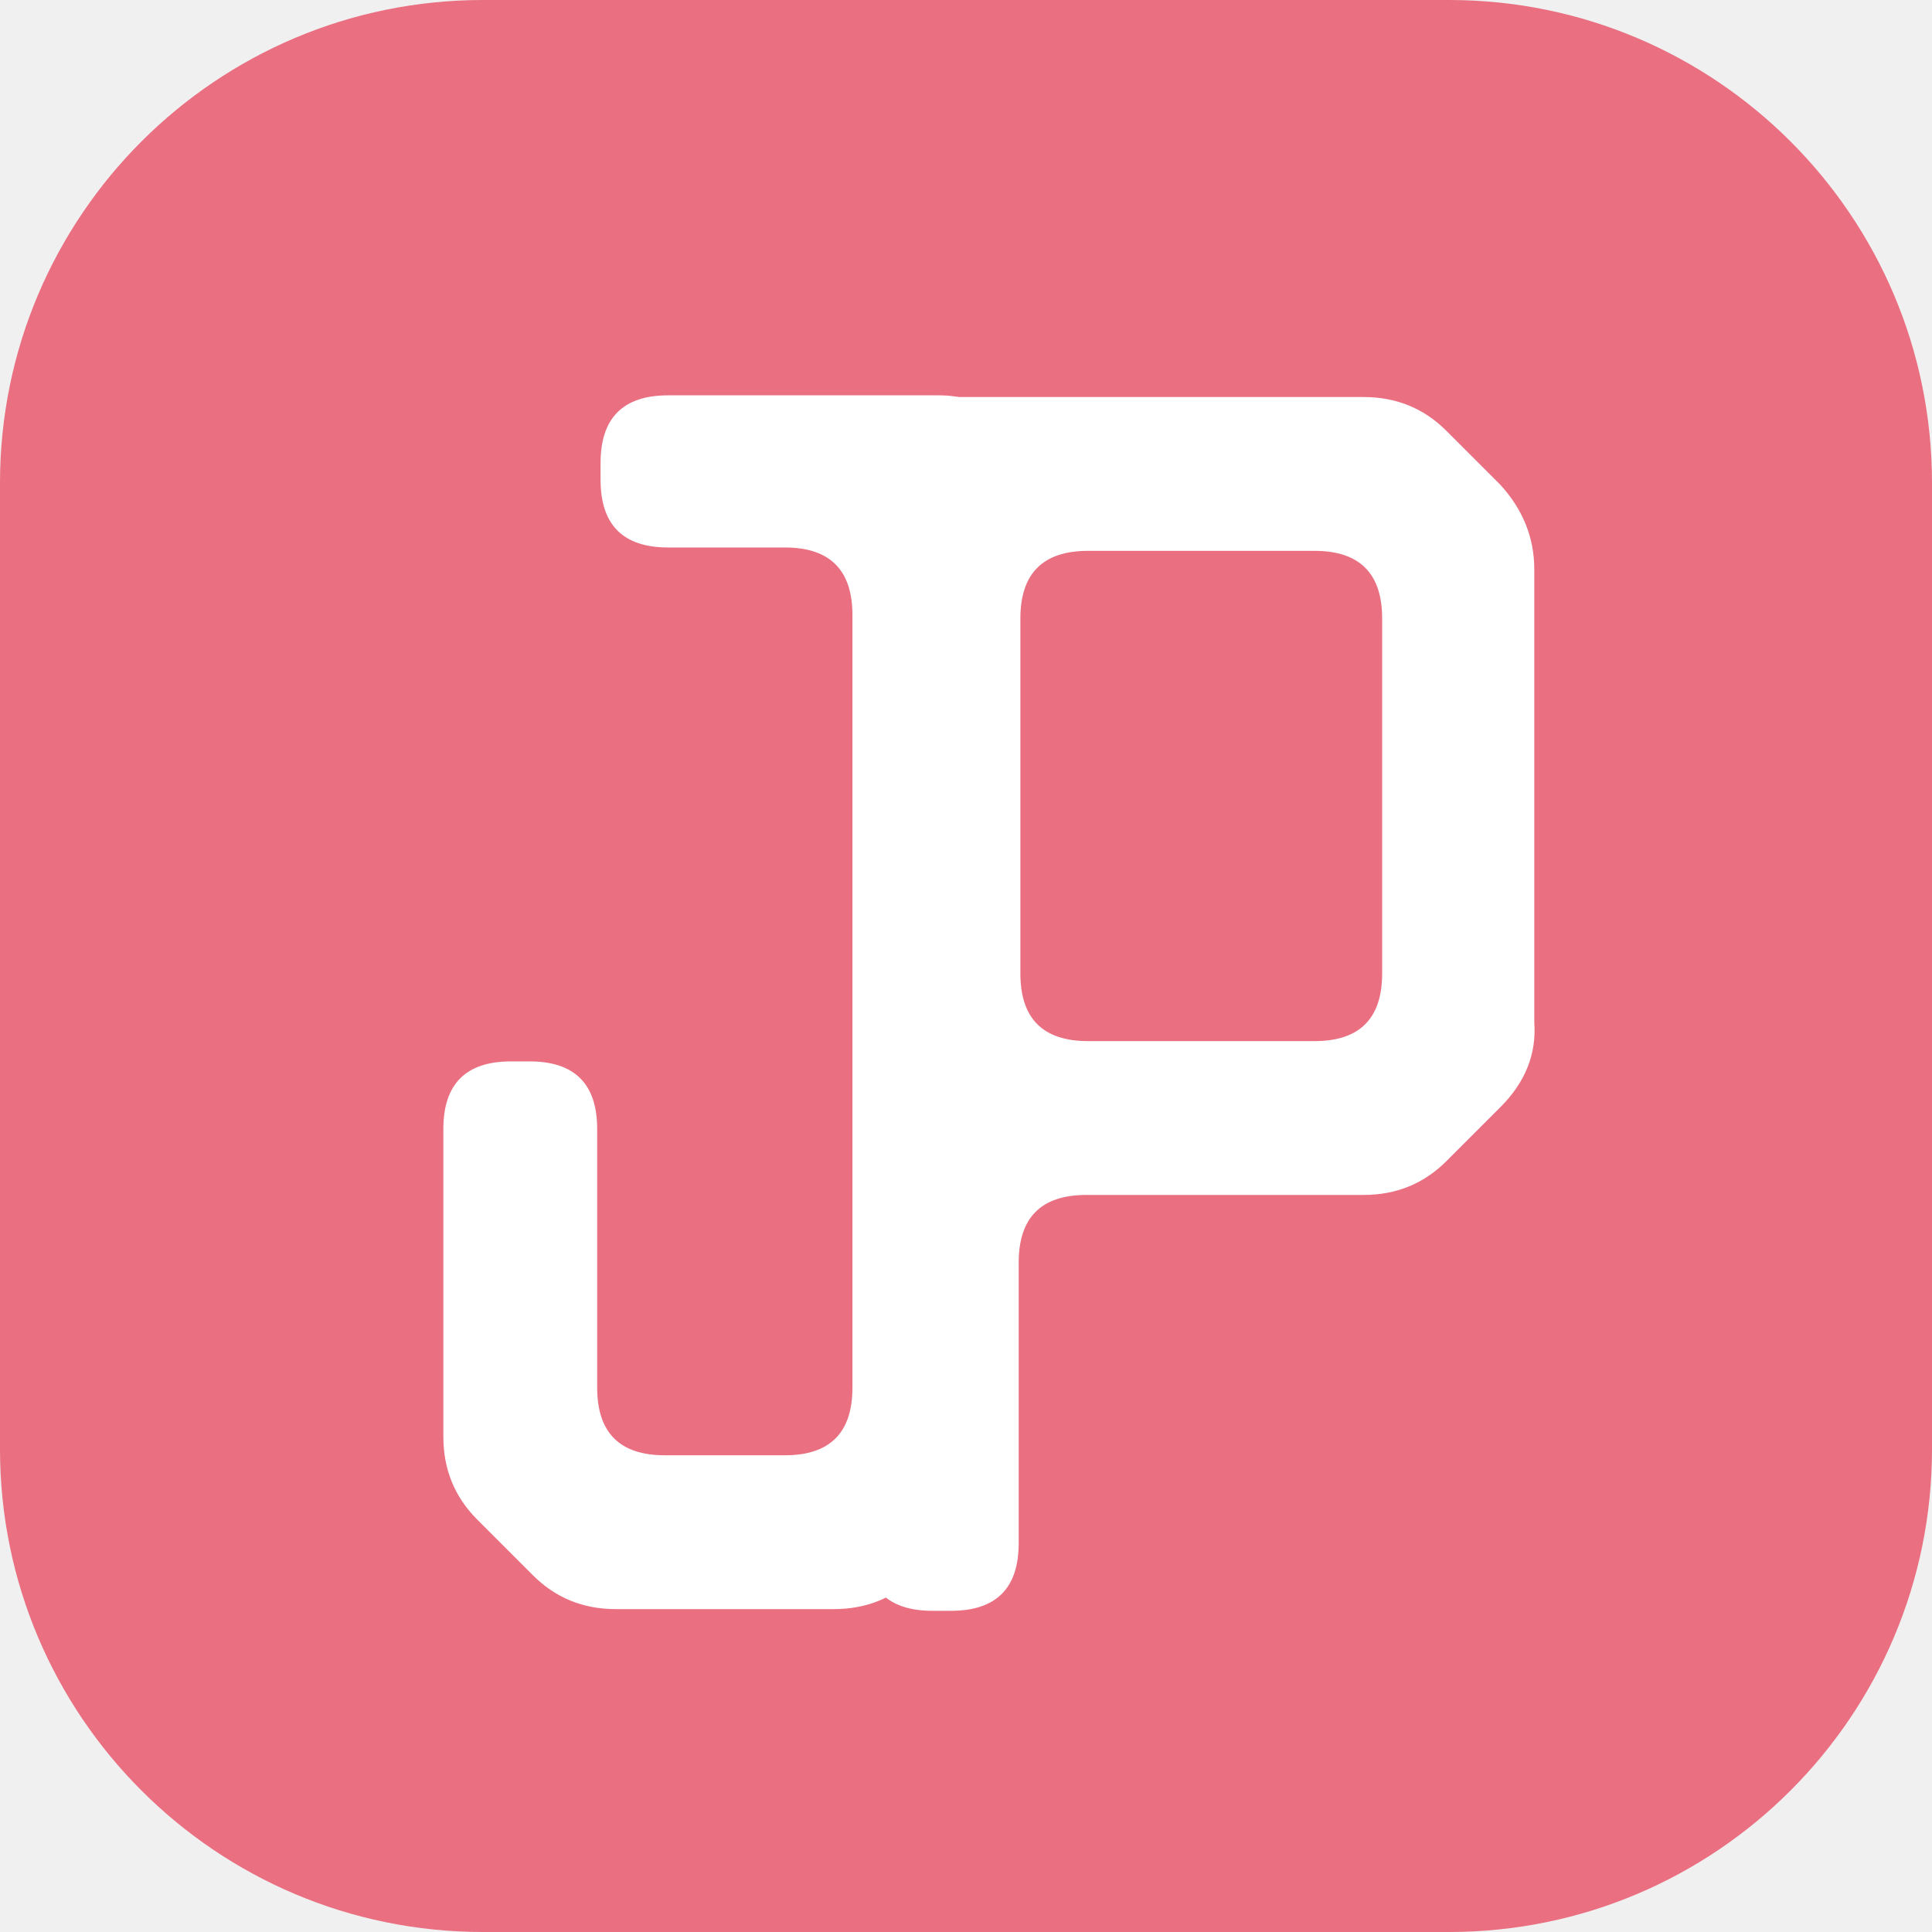
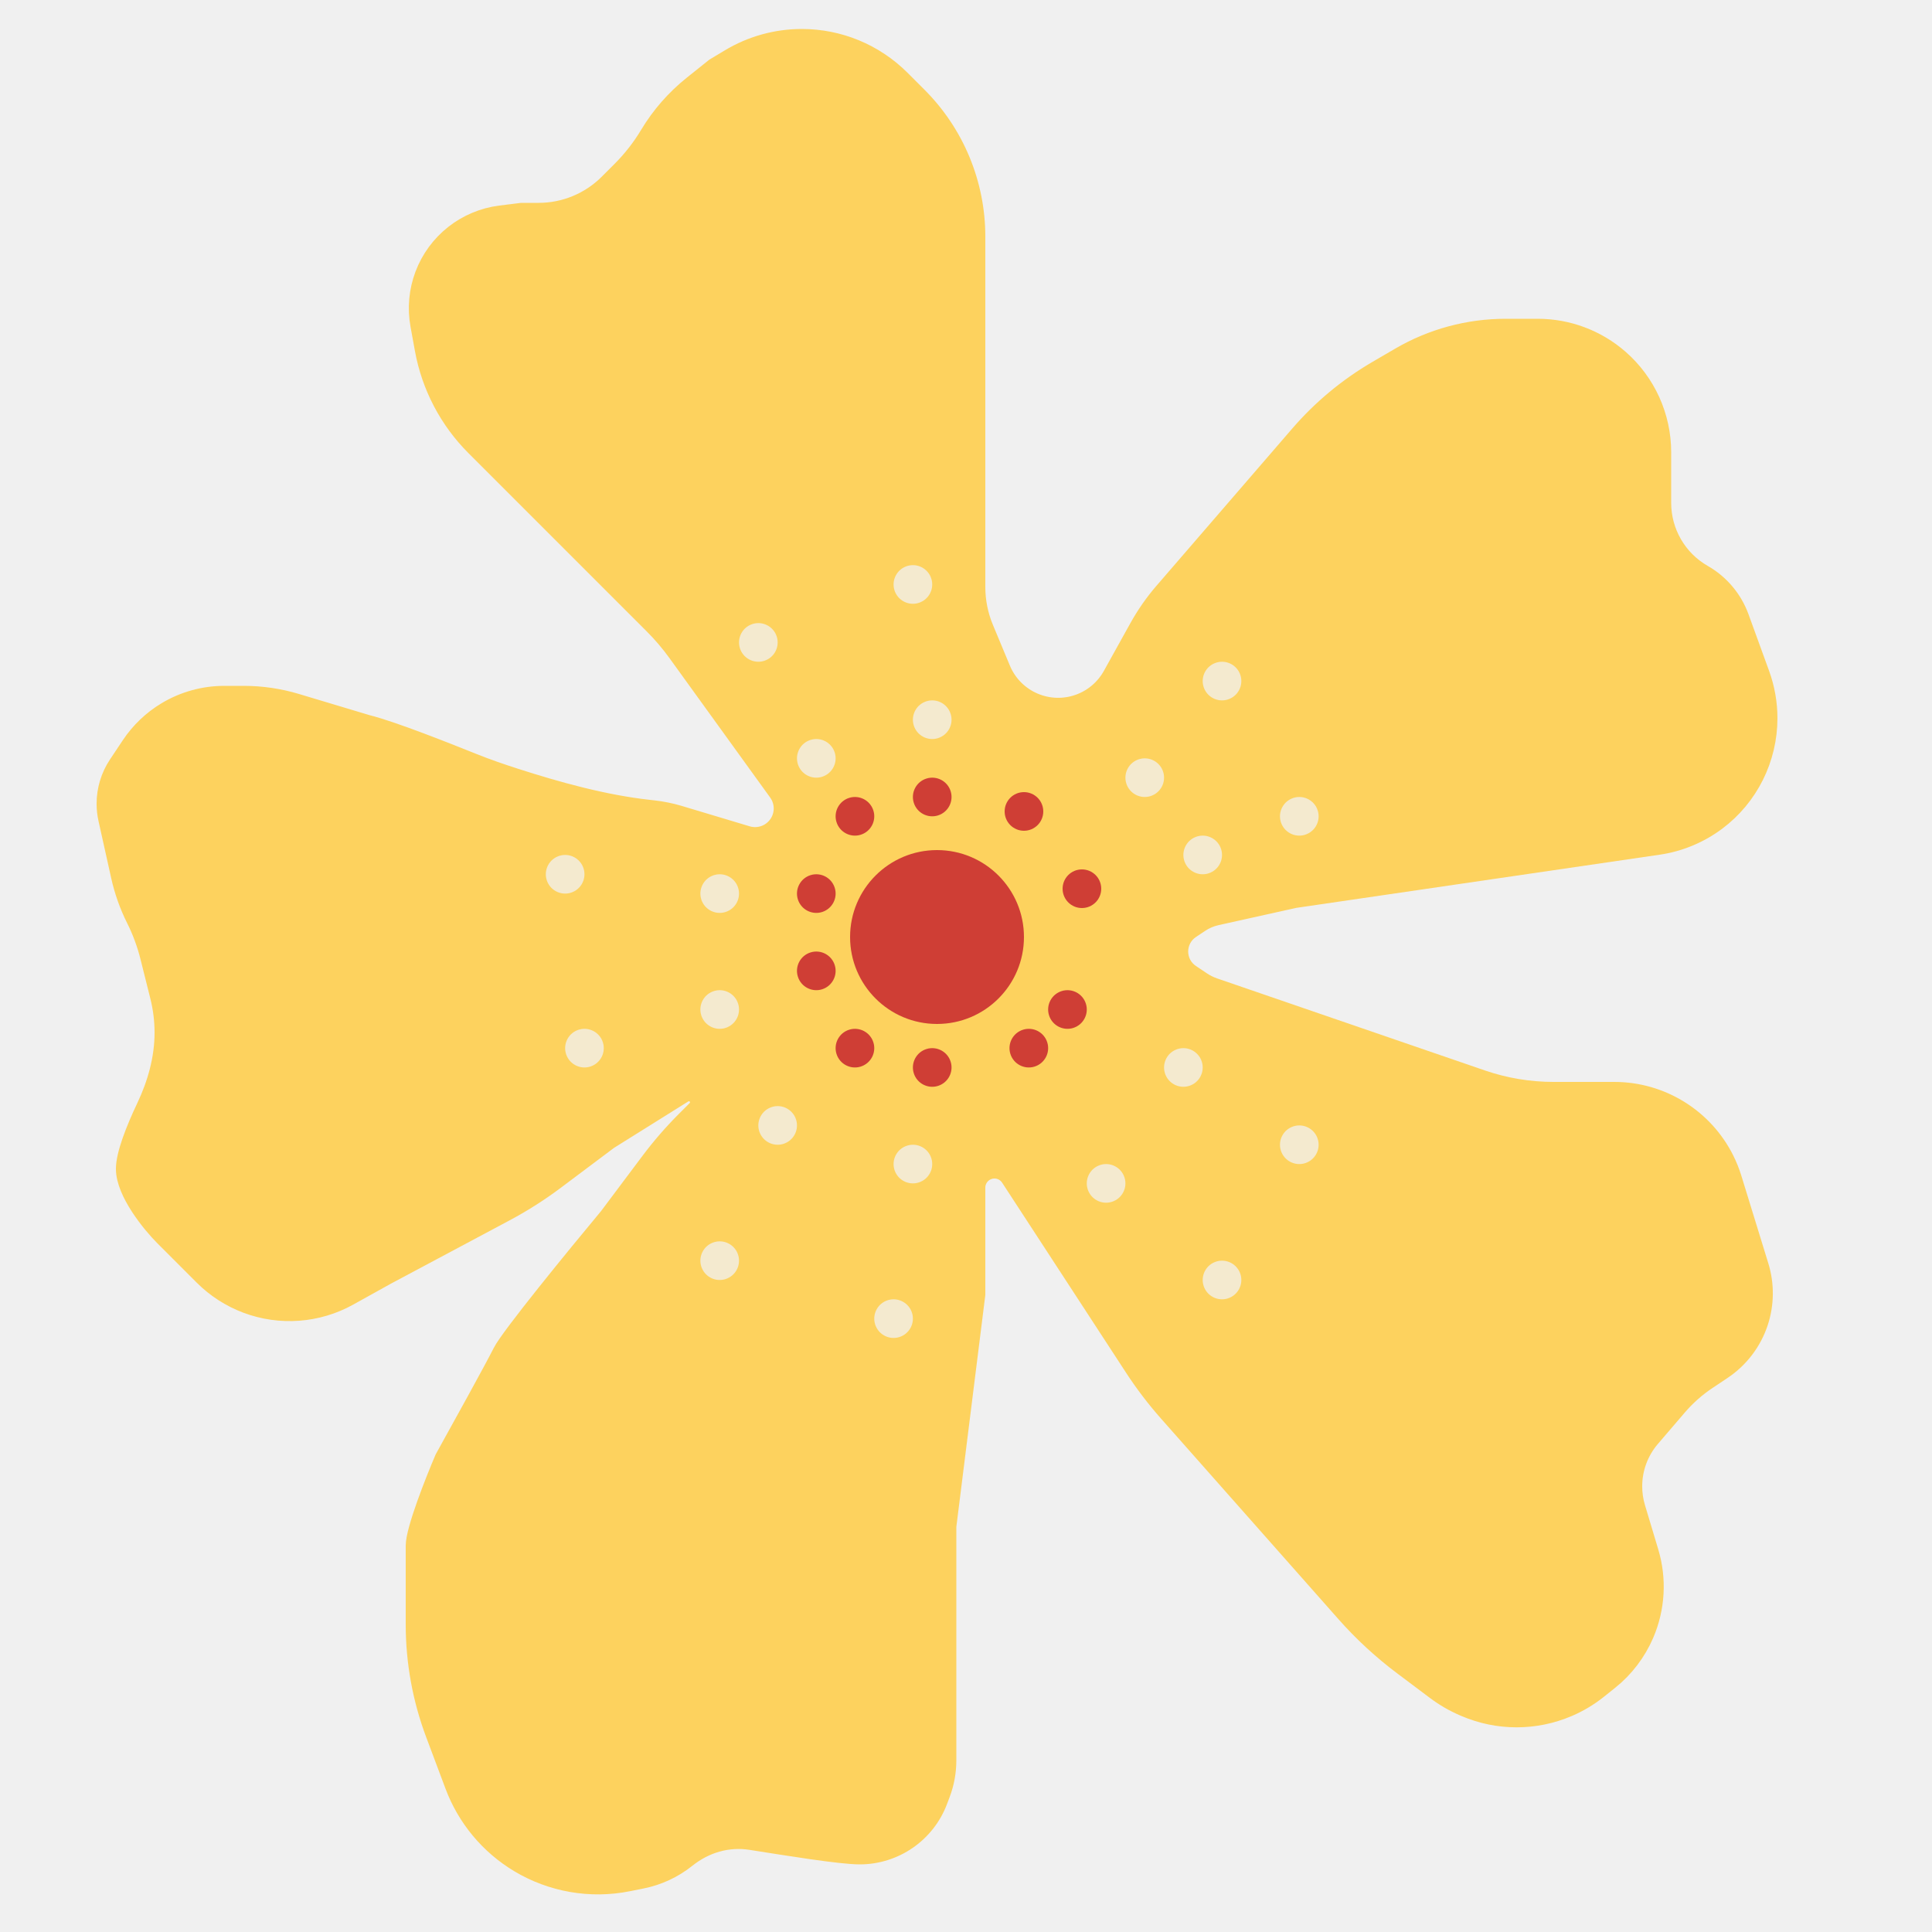
- <svg xmlns="http://www.w3.org/2000/svg" width="500" height="500" viewBox="0 0 40 40" fill="none">
-   <g clip-path="url(#clip0_28_2)">
-     <rect width="40" height="40" rx="10" fill="#E96F81" />
-     <path d="M19.306 33.35C18.373 33.35 17.906 32.883 17.906 31.95V9.62C17.906 8.687 18.373 8.22 19.306 8.22H28.231C28.908 8.22 29.479 8.453 29.946 8.92L31.066 10.04C31.533 10.553 31.766 11.137 31.766 11.79V21.17C31.813 21.823 31.579 22.407 31.066 22.92L29.946 24.04C29.479 24.507 28.908 24.74 28.231 24.74H22.491C21.558 24.74 21.091 25.207 21.091 26.14V31.95C21.091 32.883 20.624 33.35 19.691 33.35H19.306ZM21.126 20.155C21.126 21.088 21.593 21.555 22.526 21.555H27.216C28.149 21.555 28.616 21.088 28.616 20.155V12.805C28.616 11.872 28.149 11.405 27.216 11.405H22.526C21.593 11.405 21.126 11.872 21.126 12.805V20.155Z" fill="white" />
-     <path d="M11.034 32.615L9.879 31.46C9.413 30.993 9.179 30.422 9.179 29.745V23.375C9.179 22.442 9.646 21.975 10.579 21.975H10.964C11.898 21.975 12.364 22.442 12.364 23.375V28.73C12.364 29.663 12.831 30.13 13.764 30.13H16.249C17.183 30.13 17.649 29.663 17.649 28.73V12.735C17.649 11.802 17.183 11.335 16.249 11.335H13.834C12.901 11.335 12.434 10.868 12.434 9.935V9.585C12.434 8.652 12.901 8.185 13.834 8.185H19.434C20.367 8.185 20.834 8.652 20.834 9.585V29.745C20.834 30.422 20.601 30.993 20.134 31.46L18.979 32.615C18.512 33.082 17.941 33.315 17.264 33.315H12.749C12.072 33.315 11.501 33.082 11.034 32.615Z" fill="white" />
-   </g>
-   <defs>
-     <clipPath id="clip0_28_2">
-       <rect width="40" height="40" rx="10" fill="white" />
-     </clipPath>
-   </defs>
+ <svg xmlns="http://www.w3.org/2000/svg" width="100" height="100" viewBox="0 0 100 100" fill="none">
+   <path d="M47.5 5L46.619 4.119C45.262 2.762 43.422 2 41.504 2C40.193 2 38.906 2.356 37.782 3.031L37 3.5L35.851 4.419C34.958 5.134 34.199 6.002 33.61 6.984C33.205 7.659 32.718 8.281 32.162 8.838L31.5 9.5C30.54 10.46 29.237 11 27.879 11H27L25.91 11.136C24.121 11.36 22.603 12.558 21.97 14.246C21.663 15.067 21.583 15.955 21.739 16.817L21.969 18.08C22.315 19.981 23.232 21.732 24.599 23.099L27.5 26L33.825 32.325C34.274 32.774 34.687 33.259 35.059 33.774L40.27 40.989C40.691 41.572 40.627 42.373 40.118 42.882C39.737 43.263 39.178 43.404 38.662 43.249L35.159 42.198C34.721 42.066 34.271 41.975 33.816 41.924L33.576 41.897C31.261 41.64 28.855 40.974 26.639 40.26C25.959 40.041 25.229 39.792 24.5 39.5L24.5 39.5C23.161 38.964 20.333 37.833 19 37.5L15.327 36.398C14.447 36.134 13.533 36 12.615 36H11.609C10.556 36 9.523 36.286 8.62 36.828C7.883 37.27 7.253 37.871 6.775 38.587L6.111 39.584C5.712 40.181 5.5 40.883 5.5 41.601C5.5 41.866 5.529 42.131 5.587 42.39L6.244 45.346C6.414 46.112 6.678 46.855 7.029 47.557C7.342 48.184 7.586 48.843 7.756 49.523L8.27 51.578C8.423 52.19 8.5 52.819 8.5 53.45C8.5 54.794 8.131 56.105 7.555 57.318C7.009 58.47 6.5 59.759 6.5 60.5C6.5 61.7 7.833 63.333 8.5 64L10.536 66.036C11.171 66.671 11.935 67.163 12.776 67.479C14.504 68.127 16.43 67.984 18.043 67.087L20 66L26.142 62.724C27.046 62.242 27.912 61.691 28.731 61.077L31.5 59L35.365 56.584C35.453 56.529 35.555 56.5 35.659 56.5C36.154 56.5 36.402 57.098 36.052 57.448L35.5 58C34.834 58.666 34.216 59.378 33.651 60.131L31.5 63C29.833 65 26.4 69.2 26 70C25.6 70.8 23.833 74 23 75.5C22.5 76.667 21.5 79.2 21.5 80V84.079C21.5 86.01 21.847 87.927 22.526 89.735L23.529 92.41C24.158 94.087 25.336 95.502 26.872 96.423C28.563 97.438 30.571 97.786 32.505 97.399L33.214 97.257C34.059 97.088 34.851 96.719 35.524 96.181C36.479 95.416 37.662 95.064 38.871 95.254C40.761 95.55 43.494 96 44.5 96C46.304 96 47.92 94.881 48.553 93.191L48.689 92.83C48.895 92.281 49 91.7 49 91.114V79L50.5 67V61.473C50.5 60.936 50.936 60.5 51.473 60.5C51.802 60.5 52.108 60.666 52.288 60.941L58.699 70.772C59.232 71.59 59.825 72.367 60.471 73.098L69.65 83.474C70.548 84.489 71.546 85.41 72.63 86.222L74.334 87.501C74.776 87.832 75.257 88.11 75.765 88.328L75.842 88.361C77.539 89.088 79.461 89.088 81.158 88.361C81.717 88.121 82.241 87.808 82.715 87.428L83.285 86.972C84.083 86.334 84.71 85.509 85.113 84.57C85.686 83.233 85.771 81.736 85.353 80.343L84.663 78.044C84.555 77.683 84.5 77.309 84.5 76.932C84.5 76.008 84.831 75.114 85.432 74.413L86.827 72.785C87.274 72.264 87.79 71.807 88.36 71.427L89.139 70.907C90.021 70.319 90.682 69.454 91.017 68.449C91.331 67.507 91.343 66.49 91.051 65.54L89.655 61.005C89.552 60.669 89.421 60.342 89.264 60.028C88.183 57.866 85.973 56.5 83.556 56.5H80.415C79.147 56.5 77.888 56.29 76.689 55.877L62.831 51.114C62.611 51.038 62.402 50.935 62.208 50.806L61.624 50.416C61.234 50.156 61 49.719 61 49.25C61 48.781 61.234 48.344 61.624 48.084L62.112 47.759C62.368 47.588 62.654 47.466 62.955 47.399L67 46.5L85.832 43.744C86.927 43.584 87.964 43.152 88.849 42.488C90.518 41.237 91.5 39.262 91.5 37.176C91.5 36.4 91.364 35.627 91.099 34.898L90.033 31.967C89.689 31.02 89.02 30.226 88.145 29.726C86.819 28.968 86 27.557 86 26.03V23.407C86 21.56 85.202 19.802 83.812 18.585C82.644 17.563 81.144 17 79.593 17H77.929C76.011 17 74.127 17.509 72.47 18.476L71.288 19.165C69.773 20.049 68.415 21.177 67.268 22.505L60.236 30.648C59.747 31.214 59.317 31.83 58.953 32.484L57.573 34.969C57.203 35.635 56.609 36.147 55.896 36.414C54.28 37.02 52.474 36.238 51.81 34.645L50.929 32.53C50.646 31.85 50.5 31.121 50.5 30.384V20.5V12.243C50.5 9.526 49.421 6.921 47.5 5Z" fill="#FDD25E" stroke="#FDD25E" />
+   <circle cx="48.5" cy="48.5" r="4.5" fill="#CF3E35" />
+   <circle cx="53" cy="42" r="1" fill="#CF3E35" />
+   <circle cx="56" cy="46" r="1" fill="#CF3E35" />
+   <circle cx="55.252" cy="52.252" r="1" transform="rotate(72.7351 55.2518 52.2517)" fill="#CF3E35" />
+   <circle cx="53.252" cy="54.252" r="1" transform="rotate(72.7351 53.2518 54.2517)" fill="#CF3E35" />
+   <circle cx="48.252" cy="55.252" r="1" transform="rotate(72.7351 48.2518 55.2517)" fill="#CF3E35" />
+   <circle cx="44.252" cy="54.252" r="1" transform="rotate(72.7351 44.2518 54.2517)" fill="#CF3E35" />
+   <circle cx="42.252" cy="50.252" r="1" transform="rotate(72.7351 42.2518 50.2517)" fill="#CF3E35" />
+   <circle cx="42.252" cy="46.252" r="1" transform="rotate(72.7351 42.2518 46.2517)" fill="#CF3E35" />
+   <circle cx="44.252" cy="42.252" r="1" transform="rotate(72.7351 44.2518 42.2517)" fill="#CF3E35" />
+   <circle cx="48.252" cy="41.252" r="1" transform="rotate(72.7351 48.2518 41.2517)" fill="#CF3E35" />
+   <circle cx="61.252" cy="55.252" r="1" transform="rotate(72.7351 61.2518 55.2517)" fill="#F4EACF" />
+   <circle cx="57.252" cy="61.252" r="1" transform="rotate(72.7351 57.2518 61.2517)" fill="#F4EACF" />
+   <circle cx="67.252" cy="59.252" r="1" transform="rotate(72.7351 67.2518 59.2517)" fill="#F4EACF" />
+   <circle cx="63.252" cy="66.252" r="1" transform="rotate(72.7351 63.2518 66.2517)" fill="#F4EACF" />
+   <circle cx="62.252" cy="44.252" r="1" transform="rotate(72.7351 62.2518 44.2517)" fill="#F4EACF" />
+   <circle cx="67.252" cy="42.252" r="1" transform="rotate(72.7351 67.2518 42.2517)" fill="#F4EACF" />
+   <circle cx="59.252" cy="40.252" r="1" transform="rotate(72.7351 59.2518 40.2517)" fill="#F4EACF" />
+   <circle cx="63.252" cy="35.252" r="1" transform="rotate(72.7351 63.2518 35.2517)" fill="#F4EACF" />
+   <circle cx="48.252" cy="37.252" r="1" transform="rotate(72.7351 48.2518 37.2517)" fill="#F4EACF" />
+   <circle cx="42.252" cy="39.252" r="1" transform="rotate(72.7351 42.2518 39.2517)" fill="#F4EACF" />
+   <circle cx="47.252" cy="30.252" r="1" transform="rotate(72.7351 47.2518 30.2517)" fill="#F4EACF" />
+   <circle cx="39.252" cy="33.252" r="1" transform="rotate(72.7351 39.2518 33.2517)" fill="#F4EACF" />
+   <circle cx="47.252" cy="60.252" r="1" transform="rotate(72.7351 47.2518 60.2517)" fill="#F4EACF" />
+   <circle cx="40.252" cy="58.252" r="1" transform="rotate(72.7351 40.2518 58.2517)" fill="#F4EACF" />
+   <circle cx="46.252" cy="68.252" r="1" transform="rotate(72.7351 46.2518 68.2517)" fill="#F4EACF" />
+   <circle cx="37.252" cy="65.252" r="1" transform="rotate(72.7351 37.2518 65.2517)" fill="#F4EACF" />
+   <circle cx="37.252" cy="52.252" r="1" transform="rotate(72.7351 37.2518 52.2517)" fill="#F4EACF" />
+   <circle cx="37.252" cy="46.252" r="1" transform="rotate(72.7351 37.2518 46.2517)" fill="#F4EACF" />
+   <circle cx="29.252" cy="45.252" r="1" transform="rotate(72.7351 29.2518 45.2517)" fill="#F4EACF" />
+   <circle cx="30.252" cy="54.252" r="1" transform="rotate(72.7351 30.2518 54.2517)" fill="#F4EACF" />
</svg>
